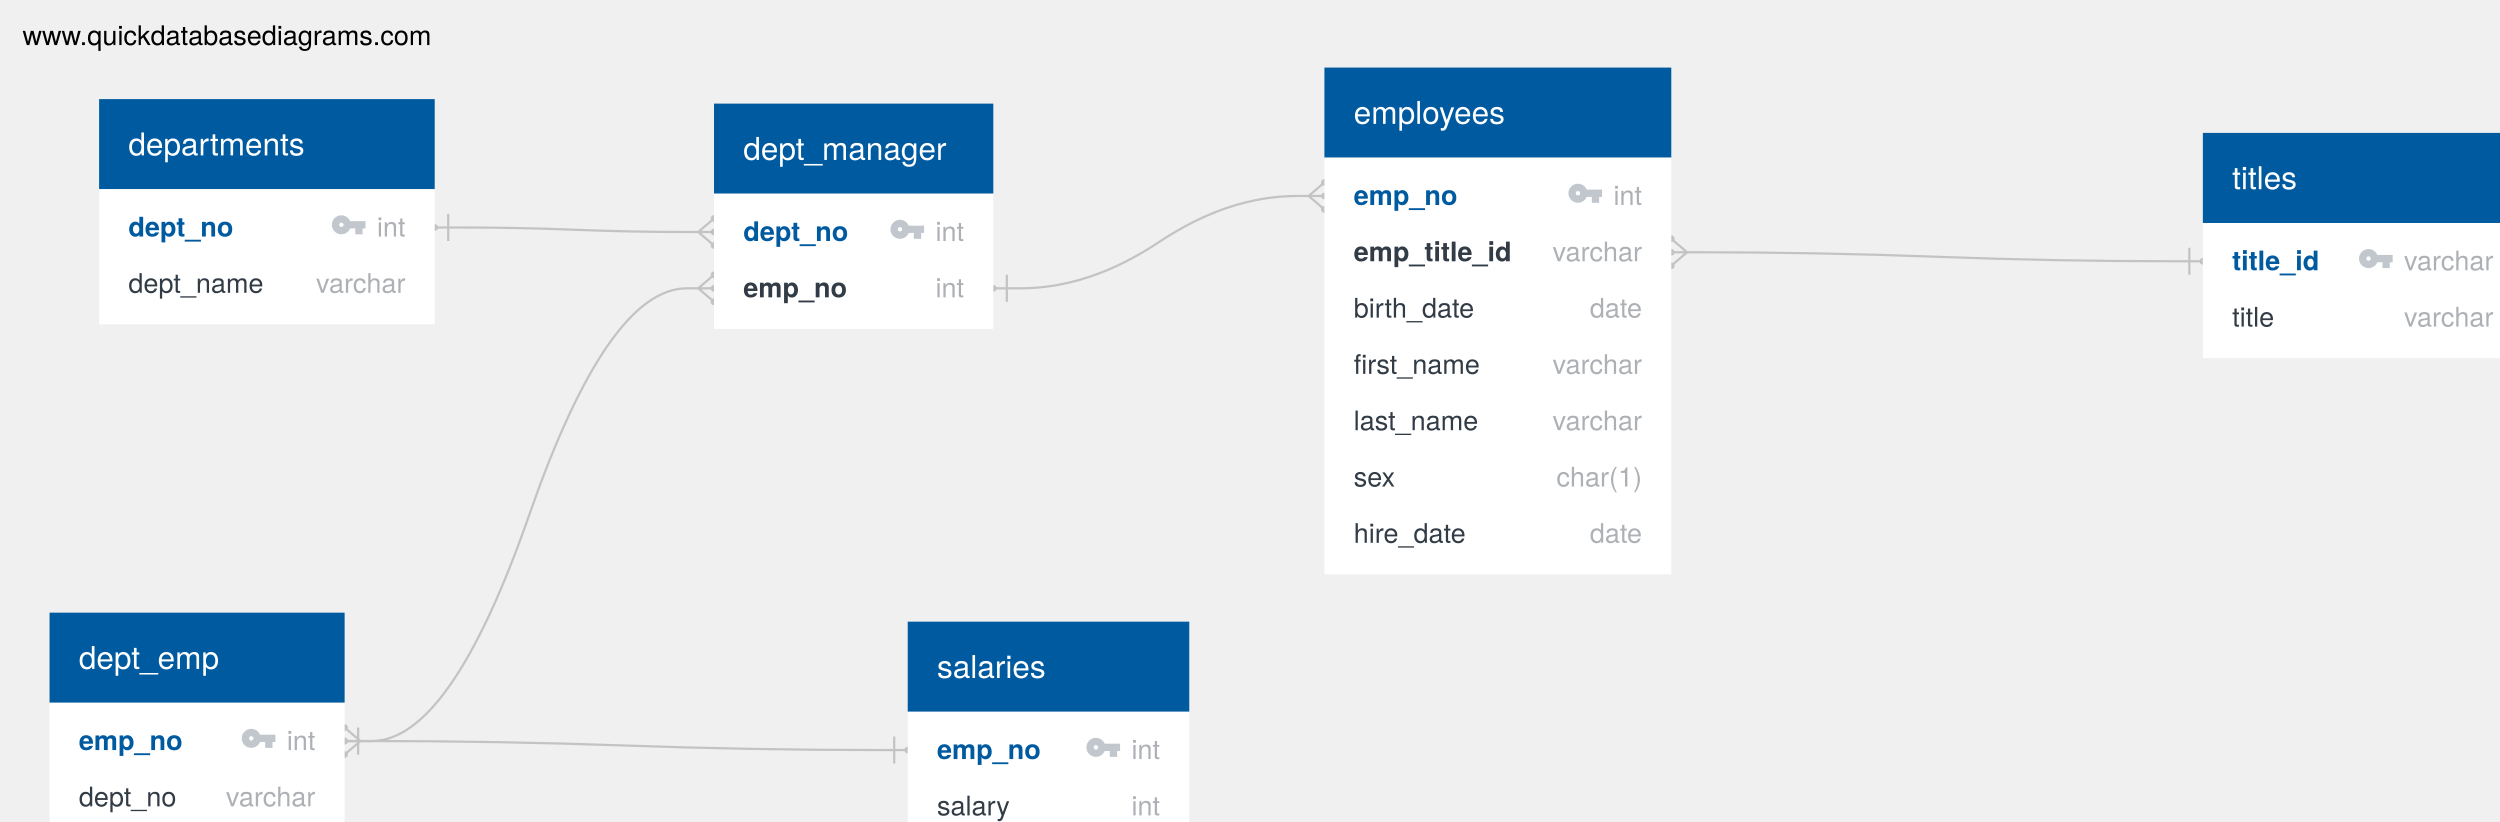
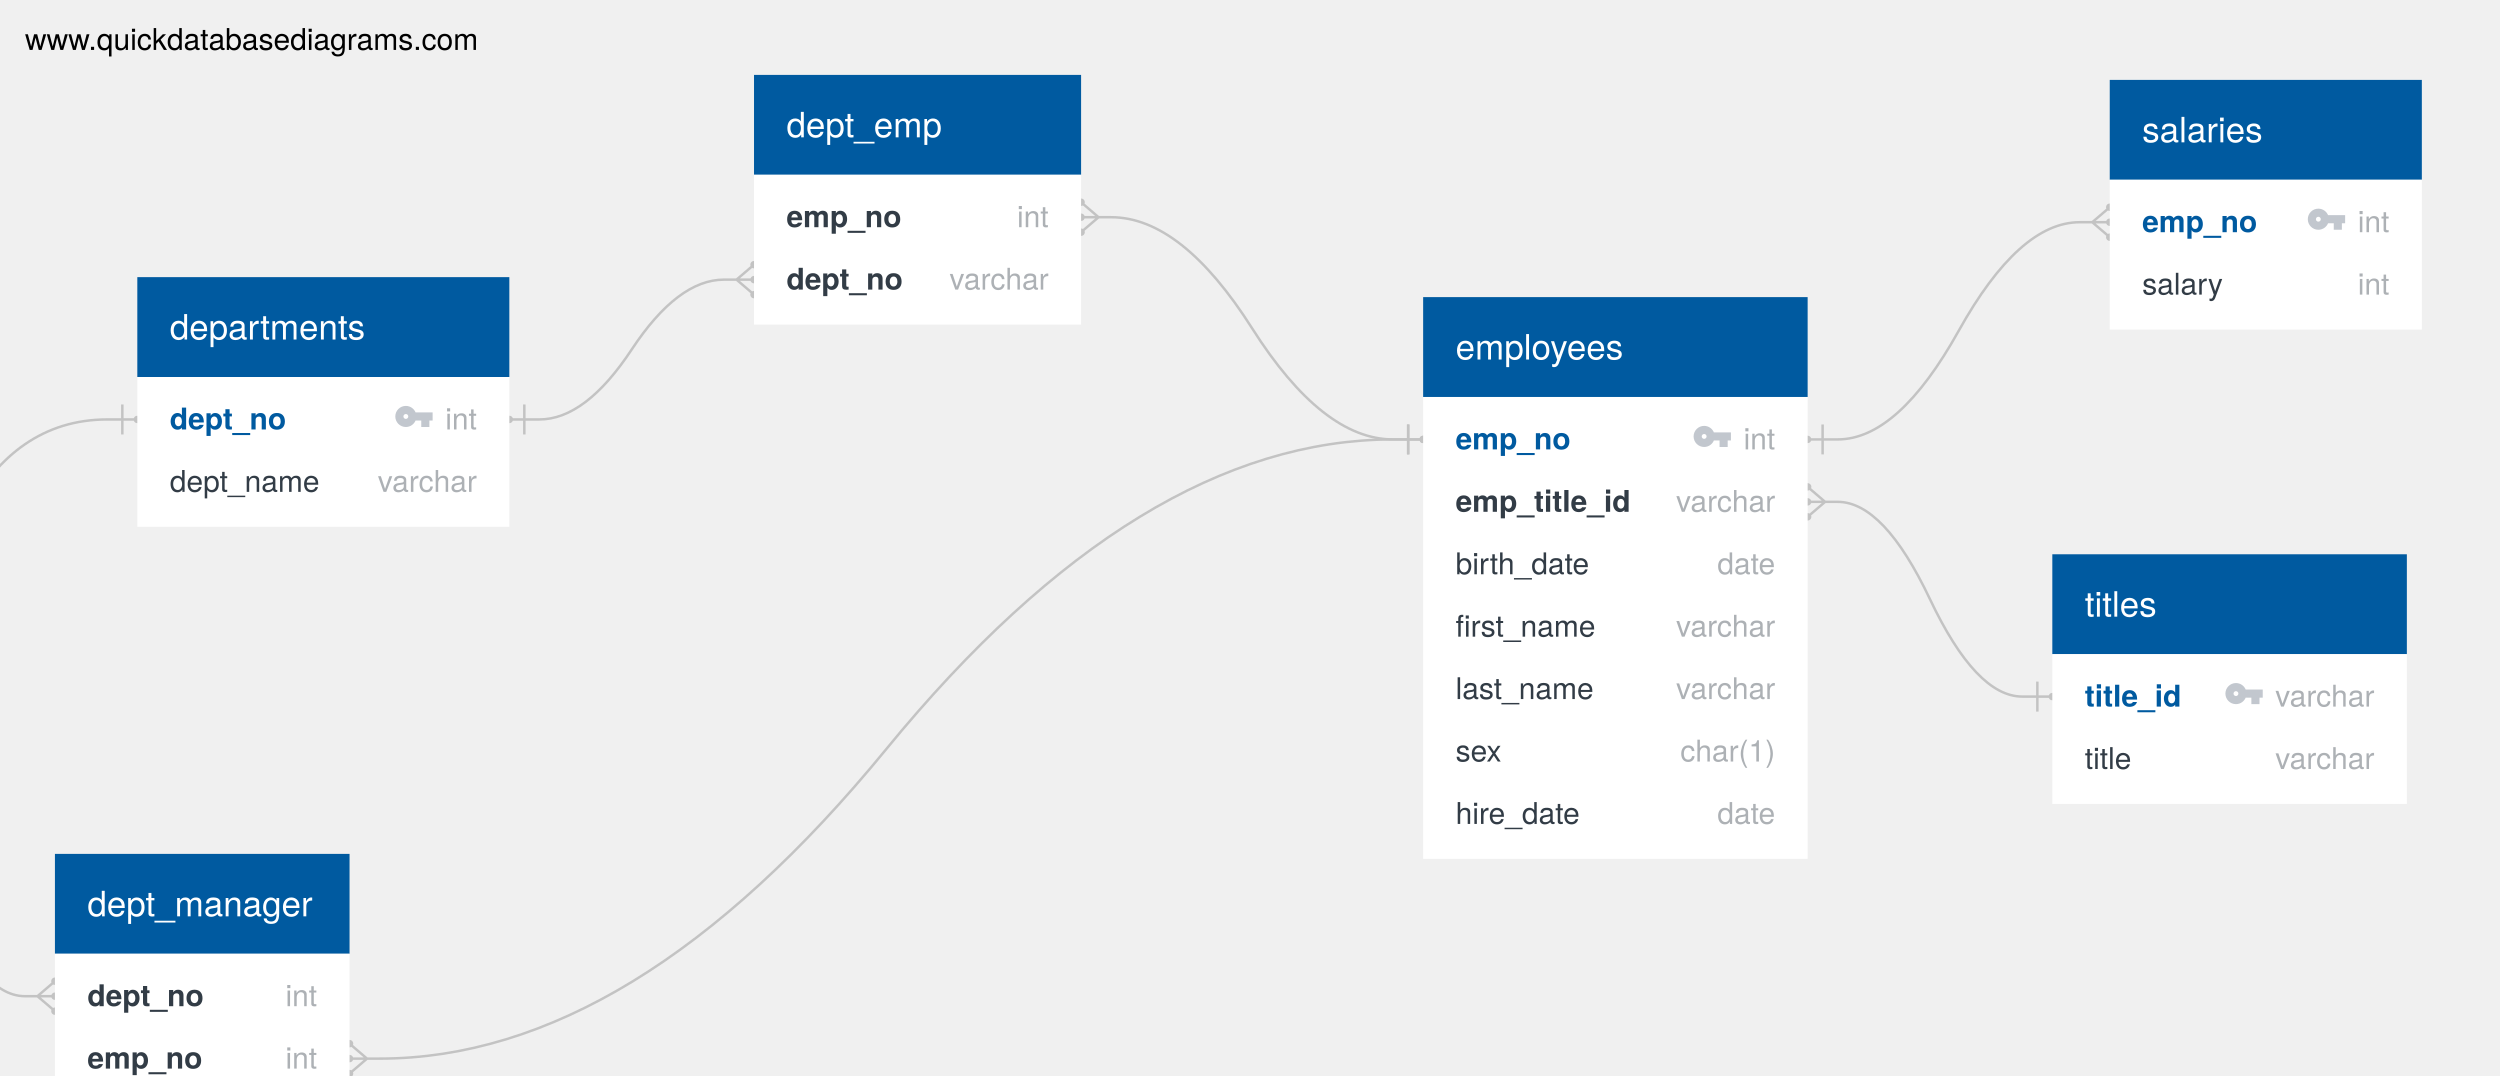
<svg xmlns="http://www.w3.org/2000/svg" class="diagram-root" style="background: #f5f6f6">
  <style>.diagram-root { font-family: "Helvetica Neue", sans-serif; font-size: 12px; } .t { overflow: visible; } .t-bg { y: 40; fill: #fff;   } .th { fill: #005aa0;   } .tht { fill: #fff; font-size: 14px;  } .tf { fill: #323c46; overflow: visible; } .tf.pk { fill: #005aa0; font-weight: bold; } .tf.fk { font-weight: bold; } .ty { fill: #adb1b5; font-weight: normal; text-anchor: end; } .r { fill: transparent; stroke: #c3c3c3; stroke-width: 1; } .l { stroke: 1; } .i { fill: #c2c7ce; stroke: #c2c7ce; } .i.ix { fill: #afb3b6; stroke: #000; } .fa { fill: transparent; overflow: visible; } .fa .bg.hover { fill: #f7f7f7; } .c { cy: 12; r: 4; stroke: #d2d2dc; fill: #d2d2dc; } .hr { fill: transparent; stroke: #323c46; stroke-opacity: 0.035; stroke-width: 13; } .dc { stroke: #fa5a3c; fill: #fa5a3c; } .x { stroke: white; stroke-width: 1; } .hl .th { fill: #1b9bff; } .hl .tht {  } .fhl .bg { fill: #e7f4ff; } .fhls .bg {  } .r.hl { stroke: #1b9bff; } .dim { opacity: 0.25; }</style>
-   <g class="drawing-wrapper" transform="translate(-120, -84) scale(1,1)">
+   <g class="drawing-wrapper" transform="translate(-138, 5) scale(1,1)">
    <g class="rs">
-       <path d="M 437 187 m -1, 0 a 1,1 0 1,0 2,0 a 1,1 0 1,0 -2,0 M 437 187 m -0.5, 0 a 0.5,0.5 0 1,0 1,0 a 0.5,0.5 0 1,0 -1,0  M437 187 L437 187 425 187 M 437 193 m -1, 0 a 1,1 0 1,0 2,0 a 1,1 0 1,0 -2,0 M 437 193 m -0.5, 0 a 0.5,0.5 0 1,0 1,0 a 0.5,0.5 0 1,0 -1,0  M437 193 L437 193 430 187 437 181 M 437 181 m -1, 0 a 1,1 0 1,0 2,0 a 1,1 0 1,0 -2,0 M 437 181 m -0.5, 0 a 0.5,0.5 0 1,0 1,0 a 0.5,0.5 0 1,0 -1,0  M425 187 Q 400 187, 375 186 T 325 185 M 313 185 m -1, 0 a 1,1 0 1,0 2,0 a 1,1 0 1,0 -2,0 M 313 185 m -0.5, 0 a 0.5,0.5 0 1,0 1,0 a 0.5,0.5 0 1,0 -1,0  M313 185 L313 185 325 185 M319 191 L319 191 319 179" id="h1397587031" class="r" />
-       <path d="M 437 212 m -1, 0 a 1,1 0 1,0 2,0 a 1,1 0 1,0 -2,0 M 437 212 m -0.5, 0 a 0.5,0.5 0 1,0 1,0 a 0.5,0.5 0 1,0 -1,0  M437 212 L437 212 425 212 M 437 218 m -1, 0 a 1,1 0 1,0 2,0 a 1,1 0 1,0 -2,0 M 437 218 m -0.5, 0 a 0.5,0.5 0 1,0 1,0 a 0.5,0.5 0 1,0 -1,0  M437 218 L437 218 430 212 437 206 M 437 206 m -1, 0 a 1,1 0 1,0 2,0 a 1,1 0 1,0 -2,0 M 437 206 m -0.5, 0 a 0.5,0.5 0 1,0 1,0 a 0.5,0.5 0 1,0 -1,0  M425 212 Q 390 212, 355 312.5 T 285 413 M 273 413 m -1, 0 a 1,1 0 1,0 2,0 a 1,1 0 1,0 -2,0 M 273 413 m -0.5, 0 a 0.5,0.5 0 1,0 1,0 a 0.5,0.5 0 1,0 -1,0  M273 413 L273 413 285 413 M279 419 L279 419 279 407" id="h1990908834" class="r" />
-       <path d="M 273 413 m -1, 0 a 1,1 0 1,0 2,0 a 1,1 0 1,0 -2,0 M 273 413 m -0.5, 0 a 0.5,0.5 0 1,0 1,0 a 0.5,0.5 0 1,0 -1,0  M273 413 L273 413 285 413 M 273 419 m -1, 0 a 1,1 0 1,0 2,0 a 1,1 0 1,0 -2,0 M 273 419 m -0.5, 0 a 0.5,0.5 0 1,0 1,0 a 0.5,0.5 0 1,0 -1,0  M273 419 L273 419 280 413 273 407 M 273 407 m -1, 0 a 1,1 0 1,0 2,0 a 1,1 0 1,0 -2,0 M 273 407 m -0.5, 0 a 0.5,0.5 0 1,0 1,0 a 0.5,0.5 0 1,0 -1,0  M285 413 Q 341.5 413, 398 415 T 511 417 M 523 417 m -1, 0 a 1,1 0 1,0 2,0 a 1,1 0 1,0 -2,0 M 523 417 m -0.5, 0 a 0.5,0.5 0 1,0 1,0 a 0.5,0.5 0 1,0 -1,0  M523 417 L523 417 511 417 M517 423 L517 423 517 411" id="h1578466457" class="r" />
-       <path d="M 708 171 m -1, 0 a 1,1 0 1,0 2,0 a 1,1 0 1,0 -2,0 M 708 171 m -0.5, 0 a 0.5,0.5 0 1,0 1,0 a 0.5,0.5 0 1,0 -1,0  M708 171 L708 171 696 171 M 708 177 m -1, 0 a 1,1 0 1,0 2,0 a 1,1 0 1,0 -2,0 M 708 177 m -0.5, 0 a 0.5,0.5 0 1,0 1,0 a 0.5,0.5 0 1,0 -1,0  M708 177 L708 177 701 171 708 165 M 708 165 m -1, 0 a 1,1 0 1,0 2,0 a 1,1 0 1,0 -2,0 M 708 165 m -0.5, 0 a 0.5,0.5 0 1,0 1,0 a 0.5,0.5 0 1,0 -1,0  M696 171 Q 665.25 171, 634.5 191.5 T 573 212 M 561 212 m -1, 0 a 1,1 0 1,0 2,0 a 1,1 0 1,0 -2,0 M 561 212 m -0.5, 0 a 0.5,0.5 0 1,0 1,0 a 0.5,0.5 0 1,0 -1,0  M561 212 L561 212 573 212 M567 218 L567 218 567 206" id="h1915938444" class="r" />
-       <path d="M 862 196 m -1, 0 a 1,1 0 1,0 2,0 a 1,1 0 1,0 -2,0 M 862 196 m -0.5, 0 a 0.5,0.5 0 1,0 1,0 a 0.5,0.5 0 1,0 -1,0  M862 196 L862 196 874 196 M 862 202 m -1, 0 a 1,1 0 1,0 2,0 a 1,1 0 1,0 -2,0 M 862 202 m -0.5, 0 a 0.5,0.5 0 1,0 1,0 a 0.5,0.5 0 1,0 -1,0  M862 202 L862 202 869 196 862 190 M 862 190 m -1, 0 a 1,1 0 1,0 2,0 a 1,1 0 1,0 -2,0 M 862 190 m -0.5, 0 a 0.5,0.5 0 1,0 1,0 a 0.5,0.5 0 1,0 -1,0  M874 196 Q 927 196, 980 198 T 1086 200 M 1098 200 m -1, 0 a 1,1 0 1,0 2,0 a 1,1 0 1,0 -2,0 M 1098 200 m -0.5, 0 a 0.5,0.5 0 1,0 1,0 a 0.5,0.5 0 1,0 -1,0  M1098 200 L1098 200 1086 200 M1092 206 L1092 206 1092 194" id="h1537058300" class="r" />
+       <path d="M 160 394 m -1, 0 a 1,1 0 1,0 2,0 a 1,1 0 1,0 -2,0 M 160 394 m -0.5, 0 a 0.5,0.5 0 1,0 1,0 a 0.5,0.5 0 1,0 -1,0  M160 394 L160 394 148 394 M 160 400 m -1, 0 a 1,1 0 1,0 2,0 a 1,1 0 1,0 -2,0 M 160 400 m -0.5, 0 a 0.5,0.5 0 1,0 1,0 a 0.5,0.5 0 1,0 -1,0  M160 400 L160 400 153 394 160 388 M 160 388 m -1, 0 a 1,1 0 1,0 2,0 a 1,1 0 1,0 -2,0 M 160 388 m -0.5, 0 a 0.5,0.5 0 1,0 1,0 a 0.5,0.5 0 1,0 -1,0  M148 394 C 98 394, 78.2 163, 181 163 M 193 163 m -1, 0 a 1,1 0 1,0 2,0 a 1,1 0 1,0 -2,0 M 193 163 m -0.5, 0 a 0.5,0.5 0 1,0 1,0 a 0.5,0.5 0 1,0 -1,0  M193 163 L193 163 181 163 M187 169 L187 169 187 157" id="h1397587031" class="r" />
+       <path d="M 278 419 m -1, 0 a 1,1 0 1,0 2,0 a 1,1 0 1,0 -2,0 M 278 419 m -0.5, 0 a 0.5,0.5 0 1,0 1,0 a 0.5,0.5 0 1,0 -1,0  M278 419 L278 419 290 419 M 278 425 m -1, 0 a 1,1 0 1,0 2,0 a 1,1 0 1,0 -2,0 M 278 425 m -0.5, 0 a 0.5,0.5 0 1,0 1,0 a 0.5,0.5 0 1,0 -1,0  M278 425 L278 425 285 419 278 413 M 278 413 m -1, 0 a 1,1 0 1,0 2,0 a 1,1 0 1,0 -2,0 M 278 413 m -0.5, 0 a 0.5,0.5 0 1,0 1,0 a 0.5,0.5 0 1,0 -1,0  M290 419 Q 391.5 419, 493 295 T 696 171 M 708 171 m -1, 0 a 1,1 0 1,0 2,0 a 1,1 0 1,0 -2,0 M 708 171 m -0.5, 0 a 0.5,0.5 0 1,0 1,0 a 0.5,0.5 0 1,0 -1,0  M708 171 L708 171 696 171 M702 177 L702 177 702 165" id="h2286254435" class="r" />
+       <path d="M 571 82 m -1, 0 a 1,1 0 1,0 2,0 a 1,1 0 1,0 -2,0 M 571 82 m -0.5, 0 a 0.5,0.5 0 1,0 1,0 a 0.5,0.5 0 1,0 -1,0  M571 82 L571 82 583 82 M 571 88 m -1, 0 a 1,1 0 1,0 2,0 a 1,1 0 1,0 -2,0 M 571 88 m -0.5, 0 a 0.5,0.5 0 1,0 1,0 a 0.5,0.5 0 1,0 -1,0  M571 88 L571 88 578 82 571 76 M 571 76 m -1, 0 a 1,1 0 1,0 2,0 a 1,1 0 1,0 -2,0 M 571 76 m -0.5, 0 a 0.5,0.5 0 1,0 1,0 a 0.5,0.5 0 1,0 -1,0  M583 82 Q 611.25 82, 639.5 126.5 T 696 171 M 708 171 m -1, 0 a 1,1 0 1,0 2,0 a 1,1 0 1,0 -2,0 M 708 171 m -0.5, 0 a 0.5,0.5 0 1,0 1,0 a 0.5,0.5 0 1,0 -1,0  M708 171 L708 171 696 171 M702 177 L702 177 702 165" id="h1139284389" class="r" />
+       <path d="M 440 107 m -1, 0 a 1,1 0 1,0 2,0 a 1,1 0 1,0 -2,0 M 440 107 m -0.5, 0 a 0.5,0.5 0 1,0 1,0 a 0.5,0.5 0 1,0 -1,0  M440 107 L440 107 428 107 M 440 113 m -1, 0 a 1,1 0 1,0 2,0 a 1,1 0 1,0 -2,0 M 440 113 m -0.5, 0 a 0.5,0.5 0 1,0 1,0 a 0.5,0.5 0 1,0 -1,0  M440 113 L440 113 433 107 440 101 M 440 101 m -1, 0 a 1,1 0 1,0 2,0 a 1,1 0 1,0 -2,0 M 440 101 m -0.5, 0 a 0.5,0.5 0 1,0 1,0 a 0.5,0.5 0 1,0 -1,0  M428 107 Q 409.5 107, 391 135 T 354 163 M 342 163 m -1, 0 a 1,1 0 1,0 2,0 a 1,1 0 1,0 -2,0 M 342 163 m -0.5, 0 a 0.5,0.5 0 1,0 1,0 a 0.5,0.5 0 1,0 -1,0  M342 163 L342 163 354 163 M348 169 L348 169 348 157" id="h1607168654" class="r" />
+       <path d="M 862 196 m -1, 0 a 1,1 0 1,0 2,0 a 1,1 0 1,0 -2,0 M 862 196 m -0.5, 0 a 0.5,0.5 0 1,0 1,0 a 0.5,0.5 0 1,0 -1,0  M862 196 L862 196 874 196 M 862 202 m -1, 0 a 1,1 0 1,0 2,0 a 1,1 0 1,0 -2,0 M 862 202 m -0.5, 0 a 0.5,0.5 0 1,0 1,0 a 0.5,0.5 0 1,0 -1,0  M862 202 L862 202 869 196 862 190 M 862 190 m -1, 0 a 1,1 0 1,0 2,0 a 1,1 0 1,0 -2,0 M 862 190 m -0.5, 0 a 0.5,0.5 0 1,0 1,0 a 0.5,0.5 0 1,0 -1,0  M874 196 Q 892.5 196, 911 235 T 948 274 M 960 274 m -1, 0 a 1,1 0 1,0 2,0 a 1,1 0 1,0 -2,0 M 960 274 m -0.5, 0 a 0.5,0.5 0 1,0 1,0 a 0.5,0.5 0 1,0 -1,0  M960 274 L960 274 948 274 M954 280 L954 280 954 268" id="h1537058300" class="r" />
+       <path d="M 983 84 m -1, 0 a 1,1 0 1,0 2,0 a 1,1 0 1,0 -2,0 M 983 84 m -0.5, 0 a 0.5,0.5 0 1,0 1,0 a 0.5,0.5 0 1,0 -1,0  M983 84 L983 84 971 84 M 983 90 m -1, 0 a 1,1 0 1,0 2,0 a 1,1 0 1,0 -2,0 M 983 90 m -0.5, 0 a 0.5,0.5 0 1,0 1,0 a 0.5,0.5 0 1,0 -1,0  M983 90 L983 90 976 84 983 78 M 983 78 m -1, 0 a 1,1 0 1,0 2,0 a 1,1 0 1,0 -2,0 M 983 78 m -0.5, 0 a 0.5,0.5 0 1,0 1,0 a 0.5,0.5 0 1,0 -1,0  M971 84 Q 946.75 84, 922.5 127.5 T 874 171 M 862 171 m -1, 0 a 1,1 0 1,0 2,0 a 1,1 0 1,0 -2,0 M 862 171 m -0.5, 0 a 0.5,0.5 0 1,0 1,0 a 0.5,0.5 0 1,0 -1,0  M862 171 L862 171 874 171 M868 177 L868 177 868 165" id="h3177548053" class="r" />
    </g>
    <g class="hrs" />
    <g class="ts">
      <svg width="154" height="225" x="708" y="114" id="h1639608377" class="t">
        <rect height="40" width="154" class="th" />
        <text x="13" y="25" class="tht">employees</text>
        <rect height="185" width="154" class="t-bg" y="40" />
        <text x="13" y="61" class="tf pk">emp_no<tspan x="141" class="ty">int</tspan>
        </text>
        <path d="M7,14A2,2 0 0,1 5,12A2,2 0 0,1 7,10A2,2 0 0,1 9,12A2,2 0 0,1 7,14M12.65,10C11.83,7.67 9.61,6 7, 6A6, 6 0 0, 0 1, 12A6, 6 0 0, 0 7, 18C9.61, 18 11.83, 16.33 12.65, 14H17V18H21V14H23V10H12.65Z" class="i pk" transform="translate(108, 48) scale(0.65)" />
        <text x="13" y="86" class="tf fk">emp_title_id<tspan x="141" class="ty">varchar</tspan>
        </text>
        <text x="13" y="111" class="tf">birth_date<tspan x="141" class="ty">date</tspan>
        </text>
        <text x="13" y="136" class="tf">first_name<tspan x="141" class="ty">varchar</tspan>
        </text>
        <text x="13" y="161" class="tf">last_name<tspan x="141" class="ty">varchar</tspan>
        </text>
        <text x="13" y="186" class="tf">sex<tspan x="141" class="ty">char(1)</tspan>
        </text>
        <text x="13" y="211" class="tf">hire_date<tspan x="141" class="ty">date</tspan>
        </text>
      </svg>
-       <svg width="142" height="100" x="1098" y="143" id="h311790747" class="t">
+       <svg width="125" height="100" x="983" y="27" id="h2472833127" class="t">
+         <rect height="40" width="125" class="th" />
+         <text x="13" y="25" class="tht">salaries</text>
+         <rect height="60" width="125" class="t-bg" y="40" />
+         <text x="13" y="61" class="tf pk">emp_no<tspan x="112" class="ty">int</tspan>
+         </text>
+         <path d="M7,14A2,2 0 0,1 5,12A2,2 0 0,1 7,10A2,2 0 0,1 9,12A2,2 0 0,1 7,14M12.65,10C11.83,7.67 9.61,6 7, 6A6, 6 0 0, 0 1, 12A6, 6 0 0, 0 7, 18C9.61, 18 11.83, 16.33 12.65, 14H17V18H21V14H23V10H12.65Z" class="i pk" transform="translate(79, 48) scale(0.65)" />
+         <text x="13" y="86" class="tf">salary<tspan x="112" class="ty">int</tspan>
+         </text>
+       </svg>
+       <svg width="131" height="100" x="440" y="25" id="h1090417462" class="t">
+         <rect height="40" width="131" class="th" />
+         <text x="13" y="25" class="tht">dept_emp</text>
+         <rect height="60" width="131" class="t-bg" y="40" />
+         <text x="13" y="61" class="tf fk">emp_no<tspan x="118" class="ty">int</tspan>
+         </text>
+         <text x="13" y="86" class="tf fk">dept_no<tspan x="118" class="ty">varchar</tspan>
+         </text>
+       </svg>
+       <svg width="149" height="100" x="193" y="106" id="h475896179" class="t">
+         <rect height="40" width="149" class="th" />
+         <text x="13" y="25" class="tht">departments</text>
+         <rect height="60" width="149" class="t-bg" y="40" />
+         <text x="13" y="61" class="tf pk">dept_no<tspan x="136" class="ty">int</tspan>
+         </text>
+         <path d="M7,14A2,2 0 0,1 5,12A2,2 0 0,1 7,10A2,2 0 0,1 9,12A2,2 0 0,1 7,14M12.65,10C11.83,7.67 9.61,6 7, 6A6, 6 0 0, 0 1, 12A6, 6 0 0, 0 7, 18C9.61, 18 11.83, 16.33 12.65, 14H17V18H21V14H23V10H12.65Z" class="i pk" transform="translate(103, 48) scale(0.65)" />
+         <text x="13" y="86" class="tf">dept_name<tspan x="136" class="ty">varchar</tspan>
+         </text>
+       </svg>
+       <svg width="118" height="100" x="160" y="337" id="h1676682957" class="t">
+         <rect height="40" width="118" class="th" />
+         <text x="13" y="25" class="tht">dept_manager</text>
+         <rect height="60" width="118" class="t-bg" y="40" />
+         <text x="13" y="61" class="tf fk">dept_no<tspan x="105" class="ty">int</tspan>
+         </text>
+         <text x="13" y="86" class="tf fk">emp_no<tspan x="105" class="ty">int</tspan>
+         </text>
+       </svg>
+       <svg width="142" height="100" x="960" y="217" id="h311790747" class="t">
        <rect height="40" width="142" class="th" />
        <text x="13" y="25" class="tht">titles</text>
        <rect height="60" width="142" class="t-bg" y="40" />
        <text x="13" y="61" class="tf pk">title_id<tspan x="129" class="ty">varchar</tspan>
        </text>
        <path d="M7,14A2,2 0 0,1 5,12A2,2 0 0,1 7,10A2,2 0 0,1 9,12A2,2 0 0,1 7,14M12.65,10C11.83,7.67 9.61,6 7, 6A6, 6 0 0, 0 1, 12A6, 6 0 0, 0 7, 18C9.61, 18 11.83, 16.33 12.65, 14H17V18H21V14H23V10H12.65Z" class="i pk" transform="translate(69, 48) scale(0.65)" />
        <text x="13" y="86" class="tf">title<tspan x="129" class="ty">varchar</tspan>
        </text>
      </svg>
-       <svg width="124" height="100" x="437" y="130" id="h1676682957" class="t">
-         <rect height="40" width="124" class="th" />
-         <text x="13" y="25" class="tht">dept_manager</text>
-         <rect height="60" width="124" class="t-bg" y="40" />
-         <text x="13" y="61" class="tf pk">dept_no<tspan x="111" class="ty">int</tspan>
-         </text>
-         <path d="M7,14A2,2 0 0,1 5,12A2,2 0 0,1 7,10A2,2 0 0,1 9,12A2,2 0 0,1 7,14M12.65,10C11.83,7.67 9.61,6 7, 6A6, 6 0 0, 0 1, 12A6, 6 0 0, 0 7, 18C9.61, 18 11.83, 16.33 12.65, 14H17V18H21V14H23V10H12.65Z" class="i pk" transform="translate(78, 48) scale(0.65)" />
-         <text x="13" y="86" class="tf fk">emp_no<tspan x="111" class="ty">int</tspan>
-         </text>
-       </svg>
-       <svg width="131" height="100" x="142" y="356" id="h1090417462" class="t">
-         <rect height="40" width="131" class="th" />
-         <text x="13" y="25" class="tht">dept_emp</text>
-         <rect height="60" width="131" class="t-bg" y="40" />
-         <text x="13" y="61" class="tf pk">emp_no<tspan x="118" class="ty">int</tspan>
-         </text>
-         <path d="M7,14A2,2 0 0,1 5,12A2,2 0 0,1 7,10A2,2 0 0,1 9,12A2,2 0 0,1 7,14M12.65,10C11.83,7.67 9.61,6 7, 6A6, 6 0 0, 0 1, 12A6, 6 0 0, 0 7, 18C9.61, 18 11.83, 16.33 12.65, 14H17V18H21V14H23V10H12.65Z" class="i pk" transform="translate(85, 48) scale(0.65)" />
-         <text x="13" y="86" class="tf">dept_no<tspan x="118" class="ty">varchar</tspan>
-         </text>
-       </svg>
-       <svg width="125" height="100" x="523" y="360" id="h2472833127" class="t">
-         <rect height="40" width="125" class="th" />
-         <text x="13" y="25" class="tht">salaries</text>
-         <rect height="60" width="125" class="t-bg" y="40" />
-         <text x="13" y="61" class="tf pk">emp_no<tspan x="112" class="ty">int</tspan>
-         </text>
-         <path d="M7,14A2,2 0 0,1 5,12A2,2 0 0,1 7,10A2,2 0 0,1 9,12A2,2 0 0,1 7,14M12.65,10C11.83,7.67 9.61,6 7, 6A6, 6 0 0, 0 1, 12A6, 6 0 0, 0 7, 18C9.61, 18 11.83, 16.33 12.65, 14H17V18H21V14H23V10H12.65Z" class="i pk" transform="translate(79, 48) scale(0.65)" />
-         <text x="13" y="86" class="tf">salary<tspan x="112" class="ty">int</tspan>
-         </text>
-       </svg>
-       <svg width="149" height="100" x="164" y="128" id="h475896179" class="t">
-         <rect height="40" width="149" class="th" />
-         <text x="13" y="25" class="tht">departments</text>
-         <rect height="60" width="149" class="t-bg" y="40" />
-         <text x="13" y="61" class="tf pk">dept_no<tspan x="136" class="ty">int</tspan>
-         </text>
-         <path d="M7,14A2,2 0 0,1 5,12A2,2 0 0,1 7,10A2,2 0 0,1 9,12A2,2 0 0,1 7,14M12.65,10C11.83,7.67 9.61,6 7, 6A6, 6 0 0, 0 1, 12A6, 6 0 0, 0 7, 18C9.61, 18 11.83, 16.33 12.65, 14H17V18H21V14H23V10H12.65Z" class="i pk" transform="translate(103, 48) scale(0.65)" />
-         <text x="13" y="86" class="tf">dept_name<tspan x="136" class="ty">varchar</tspan>
-         </text>
-       </svg>
    </g>
  </g>
  <text class="qdbd-link" x="10" y="20">www.quickdatabasediagrams.com</text>
</svg>
